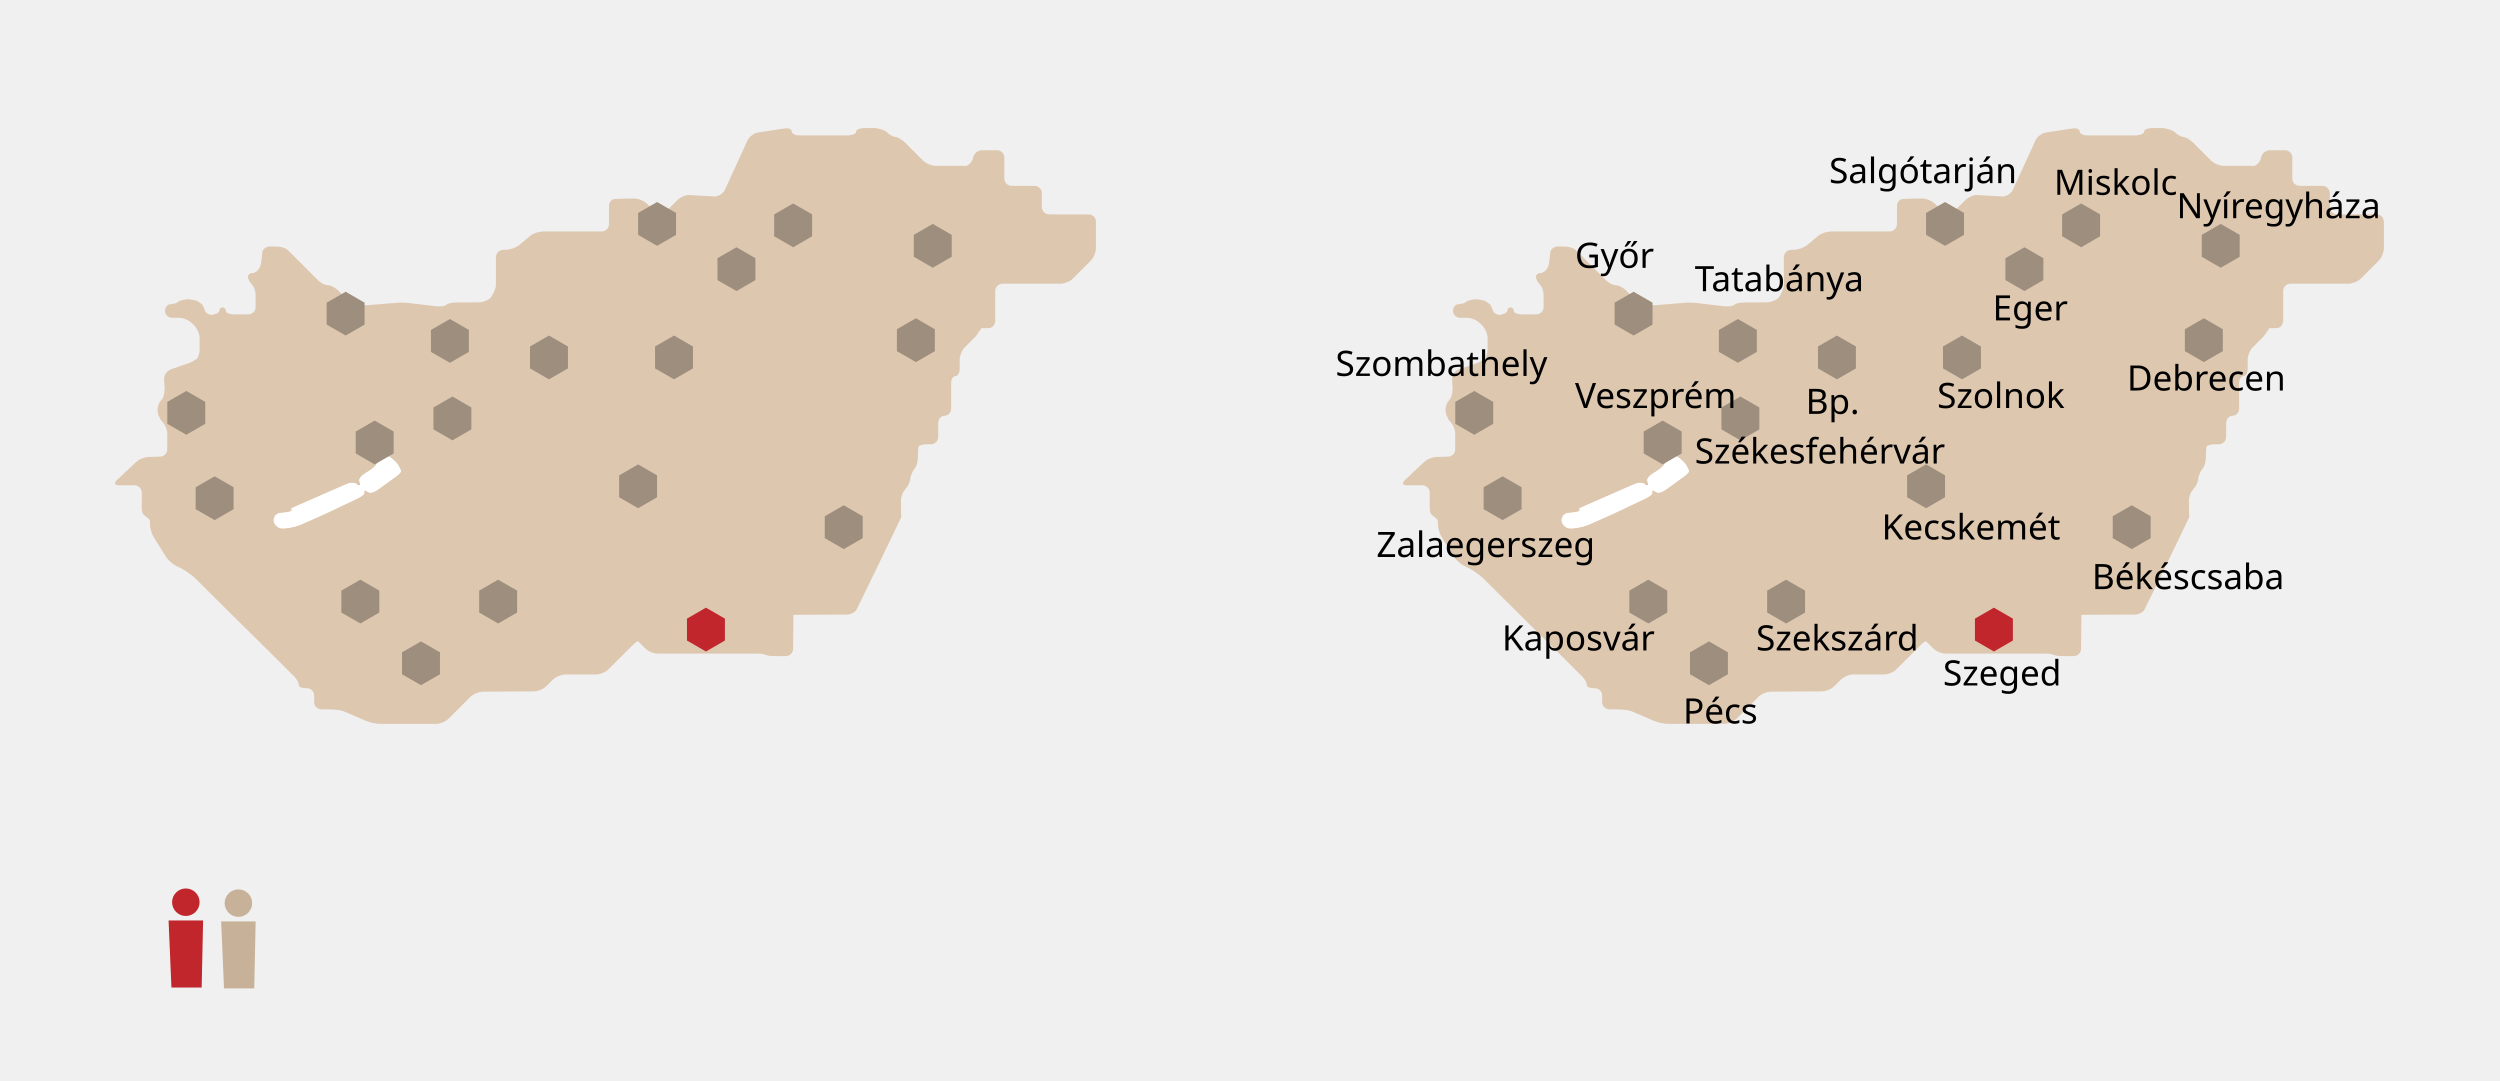
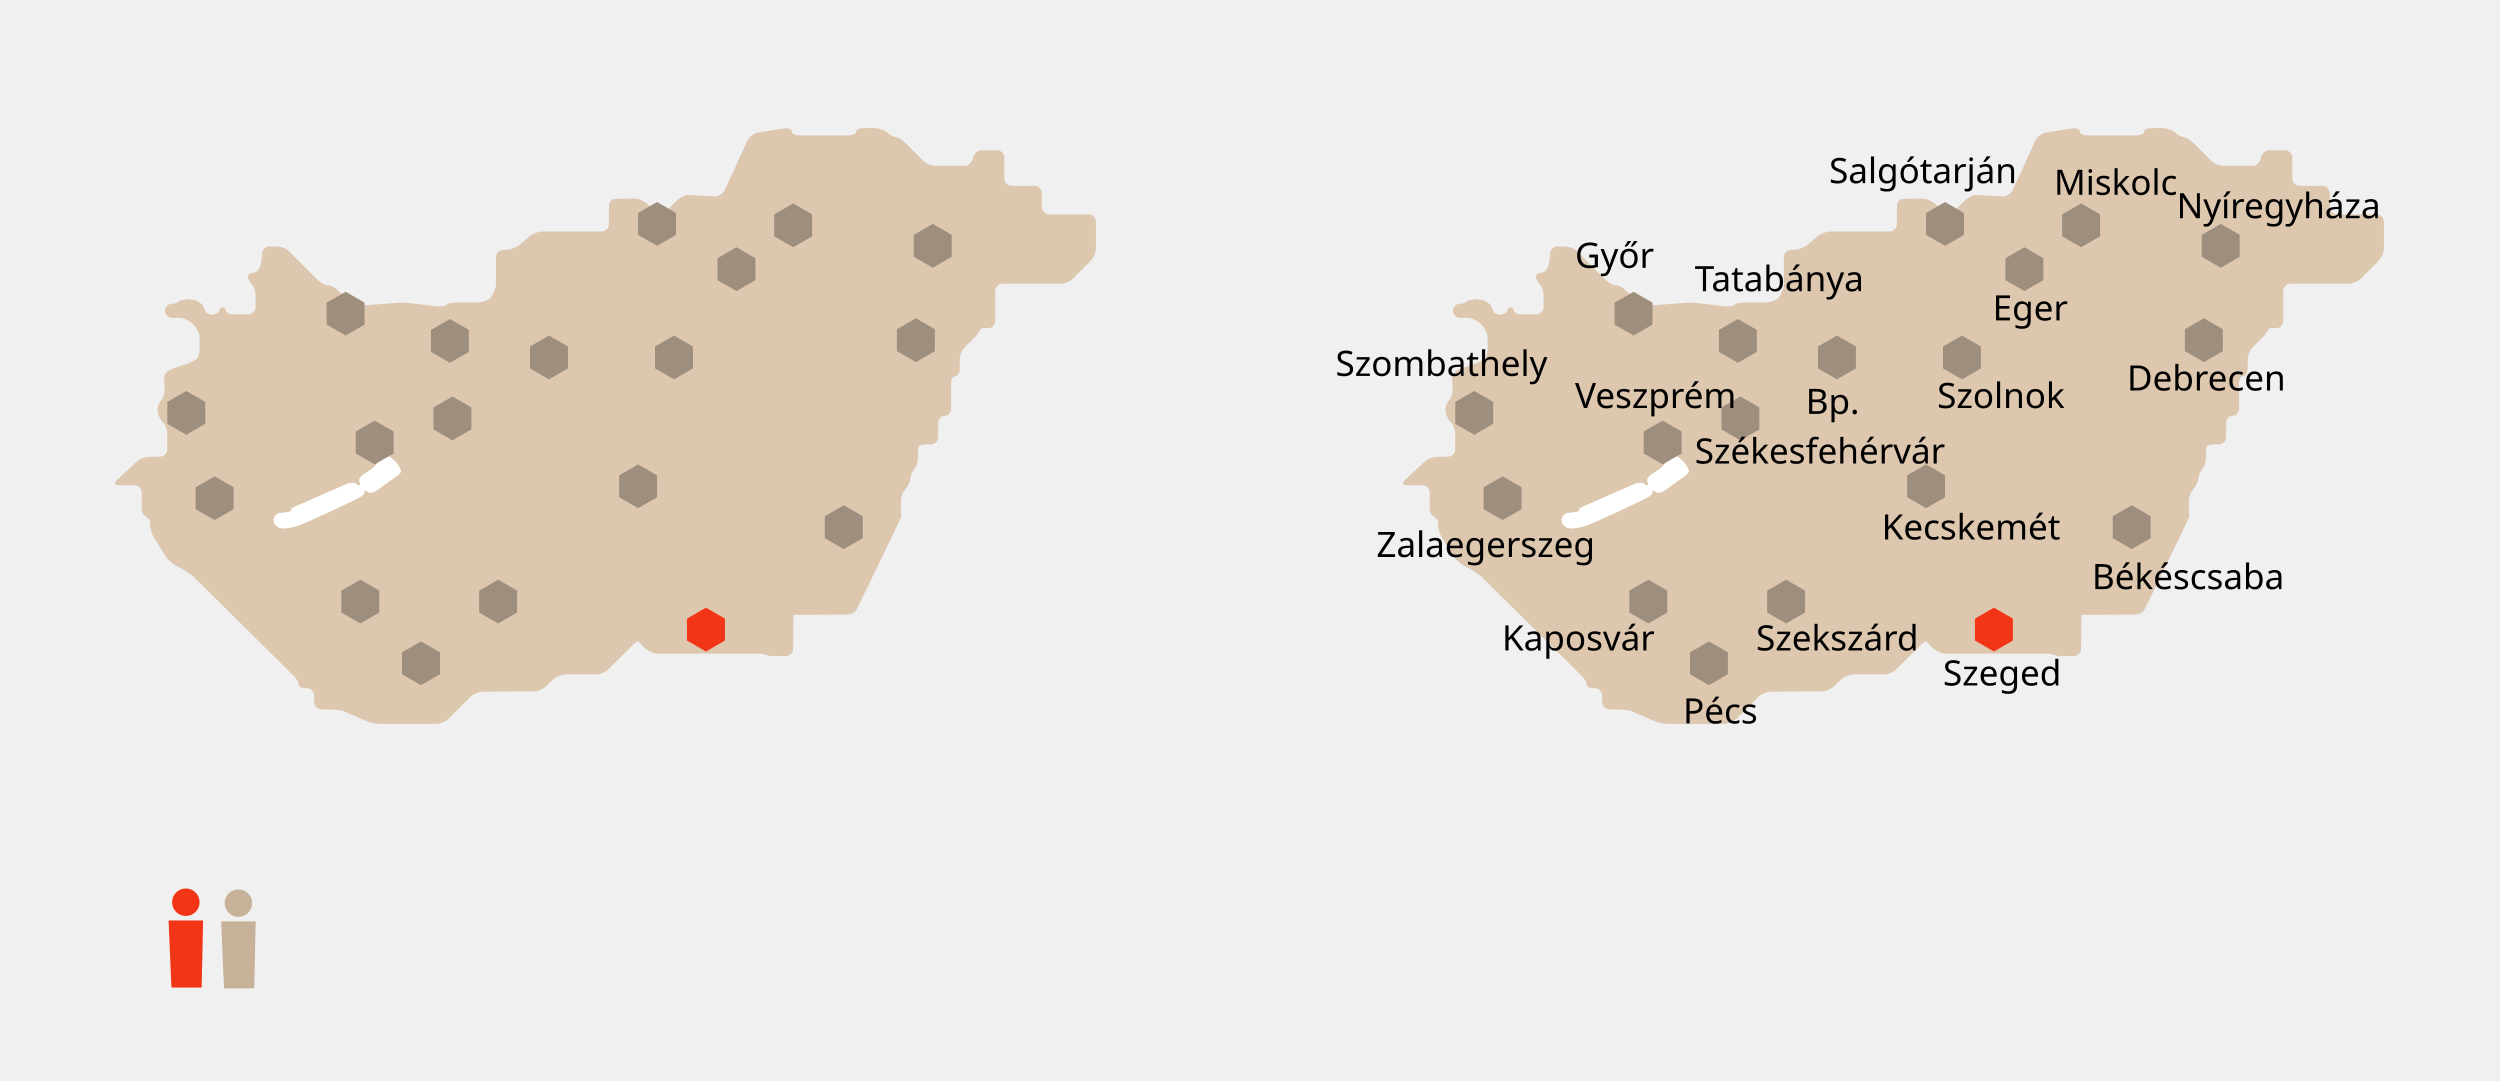
<svg xmlns="http://www.w3.org/2000/svg" version="1.1" id="Layer_1" x="0px" y="0px" viewBox="0 0 856 370" style="enable-background:new 0 0 856 370;" xml:space="preserve">
  <style type="text/css">
	.st0{fill:#DDC7AF;}
	
		.st1{fill-rule:evenodd;clip-rule:evenodd;fill:#D9D8CC;stroke:#FFFFFF;stroke-width:0.665;stroke-linecap:round;stroke-linejoin:round;stroke-miterlimit:3.864;}
	.st2{fill:#FFFFFF;stroke:#FFFFFF;stroke-width:0.444;stroke-miterlimit:10;}
	.st3{fill:#9E8E7E;}
- 	.st4{fill:#C0262C;}
+ 	.st4{fill:#F13516;}
	.st5{font-family:'MyriadPro-Regular';}
	.st6{font-size:12px;}
	.st7{fill:#C7B299;}
</style>
  <g>
    <path class="st0" d="M168.05,101.9c-0.67,0.67-1.88,1.25-3.03,1.5c-0.38,0.08-0.76,0.13-1.1,0.13h-7.78   c-0.35,0-2.18,0.28-2.45,0.37c-0.4,0.13-1.19,0.68-1.42,0.76c-0.23,0.08-0.5,0.15-0.8,0.2c-0.3,0.05-1.66,0.07-2.01,0.03   l-4.82-0.58l-4.82-0.58c-0.51-0.06-1.15-0.1-1.82-0.11c-1.11-0.02-2.31,0.03-3.17,0.15l-11.32,0.9c-0.17,0-1.31-0.18-1.71-0.3   c-0.59-0.19-1.19-0.46-1.7-0.78c-0.34-0.21-0.64-0.45-0.89-0.69l-3.44-3.44c-0.37-0.37-0.82-0.71-1.28-0.99   c-0.47-0.28-0.95-0.51-1.39-0.65c-0.29-0.09-0.57-0.14-0.8-0.14c-0.93,0-2.5-0.8-3.48-1.78l-1.14-1.14   c-0.98-0.98-5.99-5.99-5.99-5.99c-0.98-0.98-2.36-2.36-3.07-3.07c-0.36-0.36-0.96-0.68-1.65-0.91s-1.46-0.38-2.16-0.38h-2.55   c-1.38,0-2.51,1.13-2.51,2.51c0,0-0.23,2.98-0.55,3.98c-0.11,0.33-0.22,0.63-0.35,0.87c-0.25,0.47-0.64,0.9-1.08,1.21   c-0.44,0.31-0.92,0.51-1.34,0.51c-0.53,0-0.99,0.23-1.27,0.58c-0.17,0.21-0.26,0.46-0.26,0.73c0,0.36,0.15,0.83,0.39,1.29   c0.24,0.46,1.28,1.66,1.44,1.94c0.47,0.83,0.8,2.04,0.8,3.07v4.03c0,1.38-1.13,2.51-2.51,2.51h-5.17c-0.35,0-1.55-0.24-1.78-0.35   c-0.46-0.21-0.74-0.51-0.74-0.84c0-0.49-0.28-0.91-0.68-1.09c-0.13-0.06-0.28-0.09-0.43-0.09s-0.3,0.03-0.43,0.09   s-0.25,0.14-0.36,0.24c-0.2,0.2-0.33,0.48-0.33,0.78s-0.27,0.61-0.69,0.87c-0.21,0.13-1.34,0.5-1.67,0.54   c-0.81,0.1-1.61-0.22-2.15-0.8c-0.33-0.35-0.56-0.78-0.65-1.27c-0.03-0.16-0.45-1.11-0.67-1.4s-1.73-1.33-2.24-1.43l-2.12-0.39   c-1.19-0.22-3.45,0.52-3.52,0.59c-0.36,0.36-1.02,0.68-1.72,0.87c-0.42,0.11-0.86,0.18-1.25,0.18s-0.77,0.15-1.07,0.4   c-0.2,0.17-0.38,0.38-0.52,0.63c-0.21,0.37-0.33,0.82-0.33,1.31c0,0.64,0.28,1.23,0.74,1.65c0.46,0.42,1.08,0.69,1.78,0.69h2.36   c0.86,0,1.94,0.31,2.87,0.79c0.56,0.28,1.06,0.63,1.42,0.99l0.91,0.91c0.98,0.98,1.78,2.91,1.78,4.29v3.79   c0,1.04-0.31,2.24-0.75,3.07c-0.15,0.27-2.3,1.5-3.01,1.72c-0.43,0.13-0.91,0.29-1.4,0.46l-4.76,1.64   c-0.33,0.11-1.18,0.75-1.3,0.89c-0.24,0.27-0.45,0.57-0.61,0.9c-0.24,0.49-0.36,1.02-0.33,1.54l0.18,3.55   c0.02,0.35-0.28,2.14-0.48,2.6c-0.2,0.46-0.45,0.85-0.72,1.09c-0.73,0.65-1.29,2.24-1.24,3.53c0.02,0.48,0.14,1.03,0.33,1.58   c0.06,0.18,0.55,1.23,0.75,1.54c0.2,0.31,0.42,0.58,0.64,0.79c0.79,0.75,1.45,2.25,1.6,3.54c0.02,0.18,0.02,6.1-0.02,6.27   c-0.24,1.15-1.25,2.04-2.46,2.06l-3.83,0.08c-0.86,0.02-1.95,0.34-2.89,0.8c-0.56,0.28-1.08,0.61-1.45,0.97l-6.63,6.23   c-1.01,0.95-0.7,1.72,0.68,1.72h5.36c0.35,0,0.68,0.07,0.98,0.2c0.3,0.13,0.57,0.31,0.8,0.54c0.46,0.46,0.74,1.08,0.74,1.78v5.33   c0,0.86,0.21,1.63,0.52,2.08c0.06,0.09,0.13,0.17,0.2,0.23c0.14,0.13,2.08,1.34,2.08,2.03v0.98c0,1.04,0.34,2.47,0.81,3.62   c0.16,0.38,0.33,0.73,0.52,1.03l4.07,6.53c0.46,0.73,1.26,1.58,2.1,2.26c0.5,0.41,1.02,0.76,1.48,0.99l2.31,1.15   c0.62,0.31,3.54,2.41,4.03,2.9l0.08,0.08c0.98,0.98,2.58,2.58,3.56,3.56l3.4,3.4c0.12,0.12,21.14,20.88,21.14,20.88l5.77,5.77   c0.73,0.73,1.34,1.67,1.57,2.36c0.08,0.23,0.11,0.44,0.1,0.6c-0.02,0.24,0.12,0.47,0.37,0.66c0.42,0.31,1.17,0.52,2.04,0.52h0.37   c0.52,0,1,0.16,1.4,0.43c0.67,0.45,1.11,1.22,1.11,2.08v2.23c0,0.86,0.44,1.63,1.11,2.08c0.27,0.18,0.57,0.31,0.9,0.38   c0.16,0.03,0.33,0.05,0.51,0.05h2.18c1.38,0,4.1,0.11,5.37,0.65l7.75,3.32c0.16,0.07,1.29,0.45,1.72,0.55   c1.07,0.26,2.24,0.44,3.11,0.44h19.09c0.86,0,1.94-0.31,2.87-0.79c0.56-0.28,1.06-0.63,1.42-0.99l7.46-7.46   c0.12-0.12,0.26-0.24,0.41-0.36c1.04-0.81,2.67-1.42,3.88-1.42l17.44-0.11c0.17,0,0.35-0.01,0.54-0.04   c0.37-0.05,0.77-0.14,1.17-0.27c0.4-0.13,0.79-0.29,1.16-0.48c0.19-0.09,0.36-0.2,0.53-0.3c0.34-0.21,0.64-0.45,0.89-0.69   l2.21-2.22c0.49-0.49,1.22-0.93,1.99-1.26c0.39-0.16,0.79-0.29,1.18-0.38c0.39-0.09,0.77-0.14,1.12-0.14h10.49   c1.21,0,2.84-0.61,3.88-1.42c0.15-0.12,9.05-9,9.05-9c0.98-0.98,1.44-1,1.63-0.79c0.07,0.07,2.54,2.53,2.69,2.65   c1.04,0.81,2.67,1.42,3.88,1.42h34.07c0.69,0,1.37,0.05,1.9,0.13s0.92,0.19,1.04,0.3c0.09,0.09,1.17,0.33,1.47,0.36   c0.45,0.05,5.36,0.07,5.36,0.07c0.35,0,0.68-0.07,0.98-0.2c0.3-0.13,0.57-0.31,0.8-0.54c0.23-0.23,0.41-0.5,0.54-0.8   c0.13-0.3,0.2-0.63,0.2-0.98c0,0,0.1-11.62,0.11-11.63c0.02-0.02,18.44-0.09,18.44-0.09c0.17,0,0.35-0.02,0.53-0.05   c0.71-0.12,1.44-0.47,2.04-0.95c0.15-0.12,0.29-0.25,0.42-0.38c0.26-0.27,15.34-31.56,15.4-31.76c0.1-0.3,0.14-0.5,0.11-0.56   c-0.03-0.07-0.05-0.29-0.07-0.61c-0.04-0.54-0.06-4.65-0.06-4.65c0-0.86,0.28-1.91,0.7-2.78c0.25-0.52,1.31-1.79,1.5-2.07   c0.19-0.28,0.36-0.59,0.5-0.9c0.29-0.62,0.46-1.27,0.46-1.78s0.88-2.65,1.05-2.87c0.09-0.11,0.17-0.21,0.26-0.3   c0.72-0.72,1.31-2.44,1.31-3.82v-0.52c0-1.38,0.16-3.16,0.23-3.41c0.06-0.25,0.4-0.47,0.9-0.63c0.5-0.16,1.15-0.26,1.84-0.26h1.49   c0.69,0,1.32-0.28,1.78-0.74c0.23-0.23,0.41-0.5,0.54-0.8c0.13-0.3,0.2-0.63,0.2-0.98v-4.73c0-1.04,0.56-1.93,1.36-2.32   c0.27-0.13,0.56-0.2,0.86-0.2c0.23,0,0.45-0.05,0.65-0.12c0.9-0.32,1.56-1.27,1.56-2.39v-8.55c0-0.69,0.16-1.32,0.43-1.78   c0.26-0.46,0.63-0.74,1.03-0.74c0.2,0,0.39-0.07,0.57-0.2c0.35-0.26,0.63-0.74,0.78-1.34c0.07-0.3,0.12-0.63,0.12-0.98v-3.09   c0-1.38,0.8-3.31,1.78-4.29l3.73-3.73c0.12-0.12,1.93-2.79,1.97-2.79c0.12,0,0.36,0,0.69,0c0.33,0,0.75,0,1.21,0   c0.15,0,0.79-0.02,0.94-0.05c0.45-0.1,0.86-0.35,1.17-0.69c0.11-0.11,0.2-0.24,0.28-0.37c0.25-0.4,0.4-0.88,0.4-1.4V99.64   c0-0.52,0.16-1,0.43-1.4c0.09-0.13,0.19-0.26,0.31-0.37c0.23-0.23,0.5-0.41,0.8-0.54c0.3-0.13,0.63-0.2,0.98-0.2h19.81   c0.35,0,0.73-0.05,1.12-0.14c0.39-0.09,0.79-0.22,1.18-0.38c0.78-0.32,1.51-0.77,1.99-1.26l6.07-6.07c0.73-0.73,1.37-2,1.64-3.18   c0.09-0.39,0.14-0.77,0.14-1.12v-9.07c0-1.38-1.13-2.51-2.51-2.51h-13.49c-1.38,0-2.51-1.13-2.51-2.51v-4.73   c0-0.69-0.28-1.32-0.74-1.78c-0.23-0.23-0.5-0.41-0.8-0.54c-0.3-0.13-0.63-0.2-0.98-0.2h-7.81c-0.35,0-0.68-0.07-0.98-0.2   c-0.3-0.13-0.57-0.31-0.8-0.54c-0.46-0.46-0.74-1.08-0.74-1.78v-7.17c0-1.38-1.13-2.51-2.51-2.51h-5.17   c-0.17,0-0.35,0.02-0.52,0.05c-1.02,0.2-1.95,0.96-2.34,1.92c-0.07,0.16-0.12,0.33-0.15,0.5l-0.08,0.4   c-0.24,1.19-1.85,2.65-2.5,2.52c-0.16-0.03-0.33-0.05-0.51-0.05h-9.75c-0.86,0-1.94-0.31-2.87-0.79c-0.56-0.28-1.06-0.63-1.42-0.99   l-6.3-6.3c-0.49-0.49-1.92-1.41-2.05-1.47c-0.4-0.19-0.77-0.3-1.04-0.3c-0.18,0-1.12-0.31-1.38-0.45   c-0.52-0.28-1.05-0.67-1.48-1.09c-0.11-0.11-0.64-0.51-0.8-0.6c-0.78-0.46-3.09-0.94-3.26-0.94h-4.12c-0.35,0-1.55,0.25-1.78,0.37   c-0.11,0.06-0.22,0.12-0.31,0.19c-0.27,0.2-0.43,0.44-0.43,0.7s-0.16,0.5-0.43,0.7c-0.36,0.27-1.91,0.55-2.08,0.55h-17.01   c-0.52,0-1-0.09-1.4-0.24c-0.67-0.25-1.11-0.67-1.11-1.14c0-0.38-0.28-0.68-0.73-0.86c-0.23-0.09-0.49-0.15-0.79-0.17   c-0.15-0.01-0.79,0.01-0.97,0.04l-9.11,1.4c-0.34,0.05-0.7,0.17-1.05,0.33c-1.05,0.48-2.05,1.4-2.48,2.34l-7.74,16.93   c-0.58,1.26-2.18,2.29-3.56,2.29c0,0-8.45-0.52-8.88-0.52c-0.14,0-0.3,0.01-0.45,0.04c-0.64,0.1-1.38,0.37-2.05,0.75   c-0.51,0.28-0.98,0.63-1.35,0.99l-4.03,4.03c-0.12,0.12-0.25,0.23-0.39,0.32c-0.42,0.28-0.9,0.41-1.38,0.41   c-0.32,0-0.64-0.06-0.95-0.18s-0.59-0.31-0.83-0.55l-2.8-2.8c-0.12-0.12-0.26-0.24-0.41-0.36c-0.45-0.35-1-0.66-1.59-0.9   c-0.19-0.08-0.39-0.15-0.59-0.22c-0.4-0.13-0.79-0.22-1.17-0.27c-0.19-0.02-0.37-0.04-0.54-0.04c0,0-6.88,0.07-7.18,0.2   c-0.3,0.13-0.57,0.31-0.8,0.54c-0.11,0.11-0.22,0.24-0.31,0.37c-0.27,0.4-0.43,0.88-0.43,1.4v6.24c0,0.69-0.28,1.32-0.74,1.78   c-0.46,0.46-1.08,0.74-1.78,0.74h-20.19c-0.17,0-1.74,0.26-2.34,0.48c-0.8,0.29-1.57,0.7-2.09,1.15l-3.47,2.94   c-1.05,0.89-3.05,1.66-4.43,1.69l-1.18,0.03c-1.38,0.04-2.51,1.2-2.51,2.58v9.65C169.75,99.14,168.28,101.67,168.05,101.9z" />
    <g>
      <path class="st1" d="M137,161.31c-0.04-0.23-0.44-1.07-0.89-1.85c-0.45-0.78-1.68-1.99-2.72-2.68s-2.25-0.82-2.68-0.29    s-1.03,1.55-1.33,2.27c-0.31,0.72-1.52,1.91-2.69,2.64l-1.79,1.12c-1.17,0.73-1.84,1.79-1.49,2.34c0.35,0.56,0.36,1.25,0.02,1.53    c-0.34,0.29-1.03,0.1-1.53-0.4c-0.5-0.51-1.95-0.47-3.22,0.09l-16.26,7.12c-1.27,0.55-2.31,1.01-2.32,1.01    c-0.01,0,0.02,0.3,0.07,0.67c0.05,0.37-1.04,0.77-2.42,0.9l-1.62,0.14c-1.38,0.12-2.31,1.27-2.08,2.55    c0.23,1.28,1.55,2.25,2.93,2.15l1.05-0.08c1.38-0.1,3.54-0.63,4.81-1.19l4.86-2.12c1.27-0.55,3.33-1.49,4.58-2.09l10.09-4.79    c1.25-0.59,2.17-1.31,2.05-1.6c-0.12-0.28-0.02-0.72,0.23-0.97s0.88-0.08,1.4,0.37c0.52,0.45,1.87,0.16,2.99-0.65l5.97-4.3    C136.15,162.4,137.04,161.55,137,161.31z" />
      <path class="st2" d="M137,161.31c-0.04-0.23-0.44-1.07-0.89-1.85c-0.45-0.78-1.68-1.99-2.72-2.68s-2.25-0.82-2.68-0.29    s-1.03,1.55-1.33,2.27c-0.31,0.72-1.52,1.91-2.69,2.64l-1.79,1.12c-1.17,0.73-1.84,1.79-1.49,2.34c0.35,0.56,0.36,1.25,0.02,1.53    c-0.34,0.29-1.03,0.1-1.53-0.4c-0.5-0.51-1.95-0.47-3.22,0.09l-16.26,7.12c-1.27,0.55-2.31,1.01-2.32,1.01    c-0.01,0,0.02,0.3,0.07,0.67c0.05,0.37-1.04,0.77-2.42,0.9l-1.62,0.14c-1.38,0.12-2.31,1.27-2.08,2.55    c0.23,1.28,1.55,2.25,2.93,2.15l1.05-0.08c1.38-0.1,3.54-0.63,4.81-1.19l4.86-2.12c1.27-0.55,3.33-1.49,4.58-2.09l10.09-4.79    c1.25-0.59,2.17-1.31,2.05-1.6c-0.12-0.28-0.02-0.72,0.23-0.97s0.88-0.08,1.4,0.37c0.52,0.45,1.87,0.16,2.99-0.65l5.97-4.3    C136.15,162.4,137.04,161.55,137,161.31z" />
    </g>
  </g>
  <polygon class="st3" points="137.65,223.36 137.65,230.86 144.14,234.61 150.64,230.86 150.64,223.36 144.14,219.61 " />
  <polygon class="st3" points="164.07,202.23 164.07,209.73 170.56,213.48 177.06,209.73 177.06,202.23 170.56,198.48 " />
  <polygon class="st4" points="235.22,211.82 235.22,219.32 241.71,223.07 248.21,219.32 248.21,211.82 241.71,208.07 " />
  <polygon class="st3" points="211.99,162.76 211.99,170.26 218.49,174.01 224.98,170.26 224.98,162.76 218.49,159.01 " />
  <polygon class="st3" points="224.28,118.64 224.28,126.14 230.78,129.89 237.27,126.14 237.27,118.64 230.78,114.89 " />
  <polygon class="st3" points="245.66,88.41 245.66,95.91 252.16,99.66 258.65,95.91 258.65,88.41 252.16,84.66 " />
  <polygon class="st3" points="218.49,72.92 218.49,80.42 224.98,84.17 231.48,80.42 231.48,72.92 224.98,69.17 " />
  <polygon class="st3" points="265.08,73.41 265.08,80.91 271.57,84.66 278.07,80.91 278.07,73.41 271.57,69.66 " />
  <polygon class="st3" points="312.88,80.42 312.88,87.92 319.37,91.67 325.87,87.92 325.87,80.42 319.37,76.67 " />
  <polygon class="st3" points="307.1,112.73 307.1,120.23 313.6,123.98 320.09,120.23 320.09,112.73 313.6,108.98 " />
  <polygon class="st3" points="282.4,176.76 282.4,184.26 288.9,188.01 295.39,184.26 295.39,176.76 288.9,173.01 " />
  <polygon class="st3" points="116.88,202.23 116.88,209.73 123.38,213.48 129.87,209.73 129.87,202.23 123.38,198.48 " />
  <polygon class="st3" points="66.99,166.84 66.99,174.34 73.49,178.09 79.98,174.34 79.98,166.84 73.49,163.09 " />
  <polygon class="st3" points="57.29,137.61 57.29,145.11 63.78,148.86 70.28,145.11 70.28,137.61 63.78,133.86 " />
  <polygon class="st3" points="111.84,103.64 111.84,111.14 118.34,114.89 124.83,111.14 124.83,103.64 118.34,99.89 " />
  <polygon class="st3" points="121.8,147.76 121.8,155.26 128.29,159.01 134.79,155.26 134.79,147.76 128.29,144.01 " />
  <polygon class="st3" points="148.41,139.52 148.41,147.02 154.91,150.77 161.4,147.02 161.4,139.52 154.91,135.77 " />
  <polygon class="st3" points="147.55,112.98 147.55,120.48 154.05,124.23 160.54,120.48 160.54,112.98 154.05,109.23 " />
  <polygon class="st3" points="181.47,118.64 181.47,126.14 187.96,129.89 194.46,126.14 194.46,118.64 187.96,114.89 " />
  <g>
    <path class="st0" d="M609.05,101.9c-0.67,0.67-1.88,1.25-3.03,1.5c-0.38,0.08-0.76,0.13-1.1,0.13h-7.78   c-0.35,0-2.18,0.28-2.45,0.37c-0.4,0.13-1.19,0.68-1.42,0.76c-0.23,0.08-0.5,0.15-0.8,0.2c-0.3,0.05-1.66,0.07-2.01,0.03   l-4.82-0.58l-4.82-0.58c-0.51-0.06-1.15-0.1-1.82-0.11c-1.11-0.02-2.31,0.03-3.17,0.15l-11.32,0.9c-0.17,0-1.31-0.18-1.71-0.3   c-0.59-0.19-1.19-0.46-1.7-0.78c-0.34-0.21-0.64-0.45-0.89-0.69l-3.44-3.44c-0.37-0.37-0.82-0.71-1.28-0.99   c-0.47-0.28-0.95-0.51-1.39-0.65c-0.29-0.09-0.57-0.14-0.8-0.14c-0.93,0-2.5-0.8-3.48-1.78l-1.14-1.14   c-0.98-0.98-5.99-5.99-5.99-5.99c-0.98-0.98-2.36-2.36-3.07-3.07c-0.36-0.36-0.96-0.68-1.65-0.91s-1.46-0.38-2.16-0.38h-2.55   c-1.38,0-2.51,1.13-2.51,2.51c0,0-0.23,2.98-0.55,3.98c-0.11,0.33-0.22,0.63-0.35,0.87c-0.25,0.47-0.64,0.9-1.08,1.21   c-0.44,0.31-0.92,0.51-1.34,0.51c-0.53,0-0.99,0.23-1.27,0.58c-0.17,0.21-0.26,0.46-0.26,0.73c0,0.36,0.15,0.83,0.39,1.29   c0.24,0.46,1.28,1.66,1.44,1.94c0.47,0.83,0.8,2.04,0.8,3.07v4.03c0,1.38-1.13,2.51-2.51,2.51h-5.17c-0.35,0-1.55-0.24-1.78-0.35   c-0.46-0.21-0.74-0.51-0.74-0.84c0-0.49-0.28-0.91-0.68-1.09c-0.13-0.06-0.28-0.09-0.43-0.09s-0.3,0.03-0.43,0.09   s-0.25,0.14-0.36,0.24c-0.2,0.2-0.33,0.48-0.33,0.78s-0.27,0.61-0.69,0.87c-0.21,0.13-1.34,0.5-1.67,0.54   c-0.81,0.1-1.61-0.22-2.15-0.8c-0.33-0.35-0.56-0.78-0.65-1.27c-0.03-0.16-0.45-1.11-0.67-1.4s-1.73-1.33-2.24-1.43l-2.12-0.39   c-1.19-0.22-3.45,0.52-3.52,0.59c-0.36,0.36-1.02,0.68-1.72,0.87c-0.42,0.11-0.86,0.18-1.25,0.18s-0.77,0.15-1.07,0.4   c-0.2,0.17-0.38,0.38-0.52,0.63c-0.21,0.37-0.33,0.82-0.33,1.31c0,0.64,0.28,1.23,0.74,1.65c0.46,0.42,1.08,0.69,1.78,0.69h2.36   c0.86,0,1.94,0.31,2.87,0.79c0.56,0.28,1.06,0.63,1.42,0.99l0.91,0.91c0.98,0.98,1.78,2.91,1.78,4.29v3.79   c0,1.04-0.31,2.24-0.75,3.07c-0.15,0.27-2.3,1.5-3.01,1.72c-0.43,0.13-0.91,0.29-1.4,0.46l-4.76,1.64   c-0.33,0.11-1.18,0.75-1.3,0.89c-0.24,0.27-0.45,0.57-0.61,0.9c-0.24,0.49-0.36,1.02-0.33,1.54l0.18,3.55   c0.02,0.35-0.28,2.14-0.48,2.6c-0.2,0.46-0.45,0.85-0.72,1.09c-0.73,0.65-1.29,2.24-1.24,3.53c0.02,0.48,0.14,1.03,0.33,1.58   c0.06,0.18,0.55,1.23,0.75,1.54c0.2,0.31,0.42,0.58,0.64,0.79c0.79,0.75,1.45,2.25,1.6,3.54c0.02,0.18,0.02,6.1-0.02,6.27   c-0.24,1.15-1.25,2.04-2.46,2.06l-3.83,0.08c-0.86,0.02-1.95,0.34-2.89,0.8c-0.56,0.28-1.08,0.61-1.45,0.97l-6.63,6.23   c-1.01,0.95-0.7,1.72,0.68,1.72h5.36c0.35,0,0.68,0.07,0.98,0.2c0.3,0.13,0.57,0.31,0.8,0.54c0.46,0.46,0.74,1.08,0.74,1.78v5.33   c0,0.86,0.21,1.63,0.52,2.08c0.06,0.09,0.13,0.17,0.2,0.23c0.14,0.13,2.08,1.34,2.08,2.03v0.98c0,1.04,0.34,2.47,0.81,3.62   c0.16,0.38,0.33,0.73,0.52,1.03l4.07,6.53c0.46,0.73,1.26,1.58,2.1,2.26c0.5,0.41,1.02,0.76,1.48,0.99l2.31,1.15   c0.62,0.31,3.54,2.41,4.03,2.9l0.08,0.08c0.98,0.98,2.58,2.58,3.56,3.56l3.4,3.4c0.12,0.12,21.14,20.88,21.14,20.88l5.77,5.77   c0.73,0.73,1.34,1.67,1.57,2.36c0.08,0.23,0.11,0.44,0.1,0.6c-0.02,0.24,0.12,0.47,0.37,0.66c0.42,0.31,1.17,0.52,2.04,0.52h0.37   c0.52,0,1,0.16,1.4,0.43c0.67,0.45,1.11,1.22,1.11,2.08v2.23c0,0.86,0.44,1.63,1.11,2.08c0.27,0.18,0.57,0.31,0.9,0.38   c0.16,0.03,0.33,0.05,0.51,0.05h2.18c1.38,0,4.1,0.11,5.37,0.65l7.75,3.32c0.16,0.07,1.29,0.45,1.72,0.55   c1.07,0.26,2.24,0.44,3.11,0.44h19.09c0.86,0,1.94-0.31,2.87-0.79c0.56-0.28,1.06-0.63,1.42-0.99l7.46-7.46   c0.12-0.12,0.26-0.24,0.41-0.36c1.04-0.81,2.67-1.42,3.88-1.42l17.44-0.11c0.17,0,0.35-0.01,0.54-0.04   c0.37-0.05,0.77-0.14,1.17-0.27c0.4-0.13,0.79-0.29,1.16-0.48c0.19-0.09,0.36-0.2,0.53-0.3c0.34-0.21,0.64-0.45,0.89-0.69   l2.21-2.22c0.49-0.49,1.22-0.93,1.99-1.26c0.39-0.16,0.79-0.29,1.18-0.38c0.39-0.09,0.77-0.14,1.12-0.14h10.49   c1.21,0,2.84-0.61,3.88-1.42c0.15-0.12,9.05-9,9.05-9c0.98-0.98,1.44-1,1.63-0.79c0.07,0.07,2.54,2.53,2.69,2.65   c1.04,0.81,2.67,1.42,3.88,1.42h34.07c0.69,0,1.37,0.05,1.9,0.13s0.92,0.19,1.04,0.3c0.09,0.09,1.17,0.33,1.47,0.36   c0.45,0.05,5.36,0.07,5.36,0.07c0.35,0,0.68-0.07,0.98-0.2c0.3-0.13,0.57-0.31,0.8-0.54c0.23-0.23,0.41-0.5,0.54-0.8   c0.13-0.3,0.2-0.63,0.2-0.98c0,0,0.1-11.62,0.11-11.63c0.02-0.02,18.44-0.09,18.44-0.09c0.17,0,0.35-0.02,0.53-0.05   c0.71-0.12,1.44-0.47,2.04-0.95c0.15-0.12,0.29-0.25,0.42-0.38c0.26-0.27,15.34-31.56,15.4-31.76c0.1-0.3,0.14-0.5,0.11-0.56   c-0.03-0.07-0.05-0.29-0.07-0.61c-0.04-0.54-0.06-4.65-0.06-4.65c0-0.86,0.28-1.91,0.7-2.78c0.25-0.52,1.31-1.79,1.5-2.07   c0.19-0.28,0.36-0.59,0.5-0.9c0.29-0.62,0.46-1.27,0.46-1.78s0.88-2.65,1.05-2.87c0.09-0.11,0.17-0.21,0.26-0.3   c0.72-0.72,1.31-2.44,1.31-3.82v-0.52c0-1.38,0.16-3.16,0.23-3.41c0.06-0.25,0.4-0.47,0.9-0.63c0.5-0.16,1.15-0.26,1.84-0.26h1.49   c0.69,0,1.32-0.28,1.78-0.74c0.23-0.23,0.41-0.5,0.54-0.8c0.13-0.3,0.2-0.63,0.2-0.98v-4.73c0-1.04,0.56-1.93,1.36-2.32   c0.27-0.13,0.56-0.2,0.86-0.2c0.23,0,0.45-0.05,0.65-0.12c0.9-0.32,1.56-1.27,1.56-2.39v-8.55c0-0.69,0.16-1.32,0.43-1.78   c0.26-0.46,0.63-0.74,1.03-0.74c0.2,0,0.39-0.07,0.57-0.2c0.35-0.26,0.63-0.74,0.78-1.34c0.07-0.3,0.12-0.63,0.12-0.98v-3.09   c0-1.38,0.8-3.31,1.78-4.29l3.73-3.73c0.12-0.12,1.93-2.79,1.97-2.79c0.12,0,0.36,0,0.69,0c0.33,0,0.75,0,1.21,0   c0.15,0,0.79-0.02,0.94-0.05c0.45-0.1,0.86-0.35,1.17-0.69c0.11-0.11,0.2-0.24,0.28-0.37c0.25-0.4,0.4-0.88,0.4-1.4V99.64   c0-0.52,0.16-1,0.43-1.4c0.09-0.13,0.19-0.26,0.31-0.37c0.23-0.23,0.5-0.41,0.8-0.54c0.3-0.13,0.63-0.2,0.98-0.2h19.81   c0.35,0,0.73-0.05,1.12-0.14c0.39-0.09,0.79-0.22,1.18-0.38c0.78-0.32,1.51-0.77,1.99-1.26l6.07-6.07c0.73-0.73,1.37-2,1.64-3.18   c0.09-0.39,0.14-0.77,0.14-1.12v-9.07c0-1.38-1.13-2.51-2.51-2.51h-13.49c-1.38,0-2.51-1.13-2.51-2.51v-4.73   c0-0.69-0.28-1.32-0.74-1.78c-0.23-0.23-0.5-0.41-0.8-0.54c-0.3-0.13-0.63-0.2-0.98-0.2h-7.81c-0.35,0-0.68-0.07-0.98-0.2   c-0.3-0.13-0.57-0.31-0.8-0.54c-0.46-0.46-0.74-1.08-0.74-1.78v-7.17c0-1.38-1.13-2.51-2.51-2.51h-5.17   c-0.17,0-0.35,0.02-0.52,0.05c-1.02,0.2-1.95,0.96-2.34,1.92c-0.07,0.16-0.12,0.33-0.15,0.5l-0.08,0.4   c-0.24,1.19-1.85,2.65-2.5,2.52c-0.16-0.03-0.33-0.05-0.51-0.05h-9.75c-0.86,0-1.94-0.31-2.87-0.79c-0.56-0.28-1.06-0.63-1.42-0.99   l-6.3-6.3c-0.49-0.49-1.92-1.41-2.05-1.47c-0.4-0.19-0.77-0.3-1.04-0.3c-0.18,0-1.12-0.31-1.38-0.45   c-0.52-0.28-1.05-0.67-1.48-1.09c-0.11-0.11-0.64-0.51-0.8-0.6c-0.78-0.46-3.09-0.94-3.26-0.94h-4.12c-0.35,0-1.55,0.25-1.78,0.37   c-0.11,0.06-0.22,0.12-0.31,0.19c-0.27,0.2-0.43,0.44-0.43,0.7s-0.16,0.5-0.43,0.7c-0.36,0.27-1.91,0.55-2.08,0.55h-17.01   c-0.52,0-1-0.09-1.4-0.24c-0.67-0.25-1.11-0.67-1.11-1.14c0-0.38-0.28-0.68-0.73-0.86c-0.23-0.09-0.49-0.15-0.79-0.17   c-0.15-0.01-0.79,0.01-0.97,0.04l-9.11,1.4c-0.34,0.05-0.7,0.17-1.05,0.33c-1.05,0.48-2.05,1.4-2.48,2.34l-7.74,16.93   c-0.58,1.26-2.18,2.29-3.56,2.29c0,0-8.45-0.52-8.88-0.52c-0.14,0-0.3,0.01-0.45,0.04c-0.64,0.1-1.38,0.37-2.05,0.75   c-0.51,0.28-0.98,0.63-1.35,0.99l-4.03,4.03c-0.12,0.12-0.25,0.23-0.39,0.32c-0.42,0.28-0.9,0.41-1.38,0.41   c-0.32,0-0.64-0.06-0.95-0.18s-0.59-0.31-0.83-0.55l-2.8-2.8c-0.12-0.12-0.26-0.24-0.41-0.36c-0.45-0.35-1-0.66-1.59-0.9   c-0.19-0.08-0.39-0.15-0.59-0.22c-0.4-0.13-0.79-0.22-1.17-0.27c-0.19-0.02-0.37-0.04-0.54-0.04c0,0-6.88,0.07-7.18,0.2   c-0.3,0.13-0.57,0.31-0.8,0.54c-0.11,0.11-0.22,0.24-0.31,0.37c-0.27,0.4-0.43,0.88-0.43,1.4v6.24c0,0.69-0.28,1.32-0.74,1.78   c-0.46,0.46-1.08,0.74-1.78,0.74h-20.19c-0.17,0-1.74,0.26-2.34,0.48c-0.8,0.29-1.57,0.7-2.09,1.15l-3.47,2.94   c-1.05,0.89-3.05,1.66-4.43,1.69l-1.18,0.03c-1.38,0.04-2.51,1.2-2.51,2.58v9.65C610.75,99.14,609.28,101.67,609.05,101.9z" />
    <g>
      <path class="st1" d="M578,161.31c-0.04-0.23-0.44-1.07-0.89-1.85c-0.45-0.78-1.68-1.99-2.72-2.68c-1.05-0.69-2.25-0.82-2.68-0.29    s-1.03,1.55-1.33,2.27c-0.31,0.72-1.52,1.91-2.69,2.64l-1.79,1.12c-1.17,0.73-1.84,1.79-1.49,2.34c0.35,0.56,0.36,1.25,0.02,1.53    c-0.34,0.29-1.03,0.1-1.53-0.4c-0.5-0.51-1.95-0.47-3.22,0.09l-16.26,7.12c-1.27,0.55-2.31,1.01-2.32,1.01    c-0.01,0,0.02,0.3,0.07,0.67c0.05,0.37-1.04,0.77-2.42,0.9l-1.62,0.14c-1.38,0.12-2.31,1.27-2.08,2.55    c0.23,1.28,1.55,2.25,2.93,2.15l1.05-0.08c1.38-0.1,3.54-0.63,4.81-1.19l4.86-2.12c1.27-0.55,3.33-1.49,4.58-2.09l10.09-4.79    c1.25-0.59,2.17-1.31,2.05-1.6c-0.12-0.28-0.02-0.72,0.23-0.97s0.88-0.08,1.4,0.37c0.52,0.45,1.87,0.16,2.99-0.65l5.97-4.3    C577.15,162.4,578.04,161.55,578,161.31z" />
      <path class="st2" d="M578,161.31c-0.04-0.23-0.44-1.07-0.89-1.85c-0.45-0.78-1.68-1.99-2.72-2.68c-1.05-0.69-2.25-0.82-2.68-0.29    s-1.03,1.55-1.33,2.27c-0.31,0.72-1.52,1.91-2.69,2.64l-1.79,1.12c-1.17,0.73-1.84,1.79-1.49,2.34c0.35,0.56,0.36,1.25,0.02,1.53    c-0.34,0.29-1.03,0.1-1.53-0.4c-0.5-0.51-1.95-0.47-3.22,0.09l-16.26,7.12c-1.27,0.55-2.31,1.01-2.32,1.01    c-0.01,0,0.02,0.3,0.07,0.67c0.05,0.37-1.04,0.77-2.42,0.9l-1.62,0.14c-1.38,0.12-2.31,1.27-2.08,2.55    c0.23,1.28,1.55,2.25,2.93,2.15l1.05-0.08c1.38-0.1,3.54-0.63,4.81-1.19l4.86-2.12c1.27-0.55,3.33-1.49,4.58-2.09l10.09-4.79    c1.25-0.59,2.17-1.31,2.05-1.6c-0.12-0.28-0.02-0.72,0.23-0.97s0.88-0.08,1.4,0.37c0.52,0.45,1.87,0.16,2.99-0.65l5.97-4.3    C577.15,162.4,578.04,161.55,578,161.31z" />
    </g>
  </g>
  <polygon class="st3" points="578.65,223.36 578.65,230.86 585.14,234.61 591.64,230.86 591.64,223.36 585.14,219.61 " />
  <polygon class="st3" points="605.07,202.23 605.07,209.73 611.56,213.48 618.06,209.73 618.06,202.23 611.56,198.48 " />
  <polygon class="st4" points="676.22,211.82 676.22,219.32 682.71,223.07 689.21,219.32 689.21,211.82 682.71,208.07 " />
  <polygon class="st3" points="652.99,162.76 652.99,170.26 659.49,174.01 665.98,170.26 665.98,162.76 659.49,159.01 " />
  <polygon class="st3" points="665.28,118.64 665.28,126.14 671.78,129.89 678.27,126.14 678.27,118.64 671.78,114.89 " />
  <polygon class="st3" points="686.66,88.41 686.66,95.91 693.16,99.66 699.65,95.91 699.65,88.41 693.16,84.66 " />
  <polygon class="st3" points="659.49,72.92 659.49,80.42 665.98,84.17 672.48,80.42 672.48,72.92 665.98,69.17 " />
  <polygon class="st3" points="706.08,73.41 706.08,80.91 712.57,84.66 719.07,80.91 719.07,73.41 712.57,69.66 " />
  <polygon class="st3" points="753.88,80.42 753.88,87.92 760.37,91.67 766.87,87.92 766.87,80.42 760.37,76.67 " />
  <polygon class="st3" points="748.1,112.73 748.1,120.23 754.6,123.98 761.09,120.23 761.09,112.73 754.6,108.98 " />
  <polygon class="st3" points="723.4,176.76 723.4,184.26 729.9,188.01 736.39,184.26 736.39,176.76 729.9,173.01 " />
  <polygon class="st3" points="557.88,202.23 557.88,209.73 564.38,213.48 570.87,209.73 570.87,202.23 564.38,198.48 " />
  <polygon class="st3" points="507.99,166.84 507.99,174.34 514.49,178.09 520.98,174.34 520.98,166.84 514.49,163.09 " />
  <polygon class="st3" points="498.29,137.61 498.29,145.11 504.78,148.86 511.28,145.11 511.28,137.61 504.78,133.86 " />
  <polygon class="st3" points="552.84,103.64 552.84,111.14 559.34,114.89 565.83,111.14 565.83,103.64 559.34,99.89 " />
  <polygon class="st3" points="562.8,147.76 562.8,155.26 569.29,159.01 575.79,155.26 575.79,147.76 569.29,144.01 " />
  <polygon class="st3" points="589.41,139.52 589.41,147.02 595.91,150.77 602.4,147.02 602.4,139.52 595.91,135.77 " />
  <polygon class="st3" points="588.55,112.98 588.55,120.48 595.05,124.23 601.54,120.48 601.54,112.98 595.05,109.23 " />
  <polygon class="st3" points="622.47,118.64 622.47,126.14 628.96,129.89 635.46,126.14 635.46,118.64 628.96,114.89 " />
  <text transform="matrix(1 0 0 1 576.2822 247.7095)" class="st5 st6">Pécs</text>
  <text transform="matrix(1 0 0 1 601.2822 222.7095)" class="st5 st6">Szekszárd</text>
  <text transform="matrix(1 0 0 1 665.2822 234.7095)" class="st5 st6">Szeged</text>
  <text transform="matrix(1 0 0 1 644.2822 184.7095)" class="st5 st6">Kecskemét</text>
  <text transform="matrix(1 0 0 1 618.2822 141.7095)" class="st5 st6">Bp.</text>
  <text transform="matrix(1 0 0 1 514.2822 222.7095)" class="st5 st6">Kaposvár</text>
  <text transform="matrix(1 0 0 1 471.2822 190.7095)" class="st5 st6">Zalaegerszeg</text>
  <text transform="matrix(1 0 0 1 457.2822 128.7095)" class="st5 st6">Szombathely</text>
  <text transform="matrix(1 0 0 1 539.2822 91.7095)" class="st5 st6">Győr</text>
  <text transform="matrix(1 0 0 1 580.2822 99.7095)" class="st5 st6">Tatabánya</text>
  <text transform="matrix(1 0 0 1 626.2822 62.7095)" class="st5 st6">Salgótarján</text>
  <text transform="matrix(1 0 0 1 682.2822 109.7095)" class="st5 st6">Eger</text>
  <text transform="matrix(1 0 0 1 663.2822 139.7095)" class="st5 st6">Szolnok</text>
  <text transform="matrix(1 0 0 1 703.2822 66.7095)" class="st5 st6">Miskolc</text>
  <text transform="matrix(1 0 0 1 745.2822 74.7095)" class="st5 st6">Nyíregyháza</text>
  <text transform="matrix(1 0 0 1 728.2822 133.7095)" class="st5 st6">Debrecen</text>
  <text transform="matrix(1 0 0 1 716.2822 201.7095)" class="st5 st6">Békéscsaba</text>
  <text transform="matrix(1 0 0 1 539.2822 139.7095)" class="st5 st6">Veszprém</text>
  <text transform="matrix(1 0 0 1 580.2822 158.7095)" class="st5 st6">Székesfehérvár</text>
  <g>
    <polygon class="st7" points="87.05,338.43 76.7,338.43 75.72,315.48 87.54,315.48  " />
    <circle class="st7" cx="81.63" cy="309.23" r="4.71" />
  </g>
  <g>
    <polygon class="st4" points="69.05,338.13 58.7,338.13 57.72,315.17 69.54,315.17  " />
    <circle class="st4" cx="63.63" cy="308.92" r="4.71" />
  </g>
</svg>
